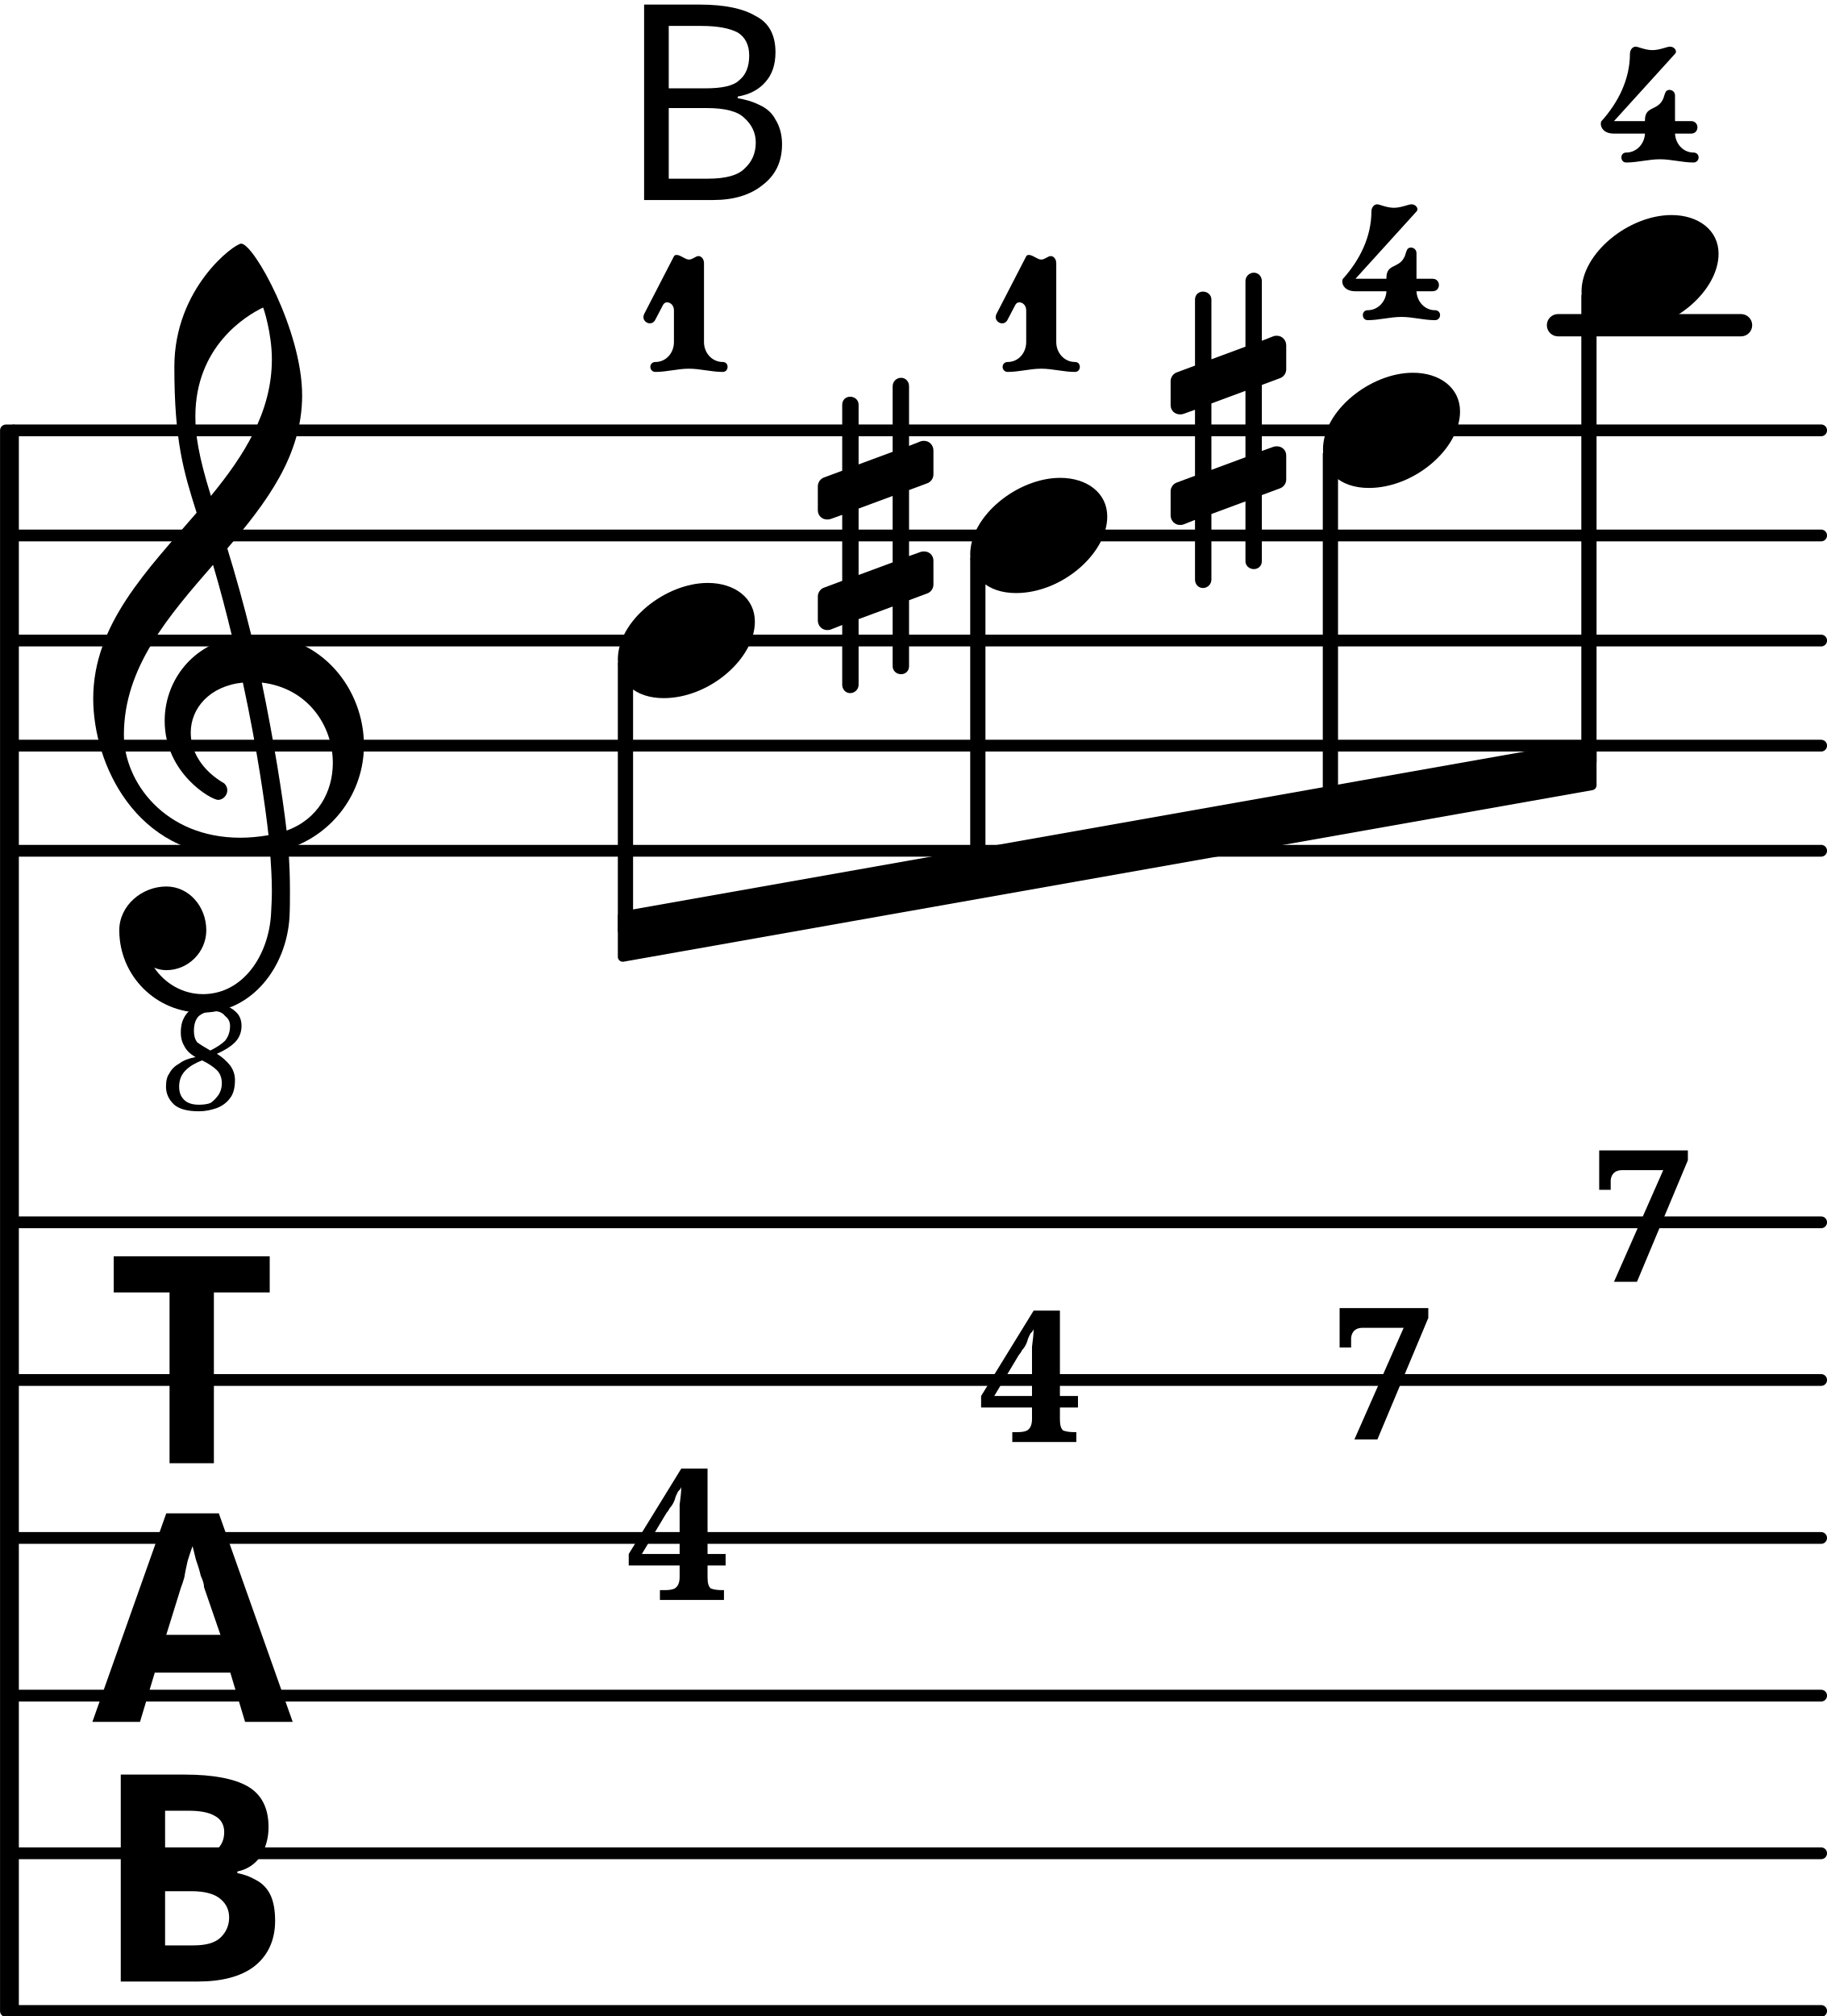
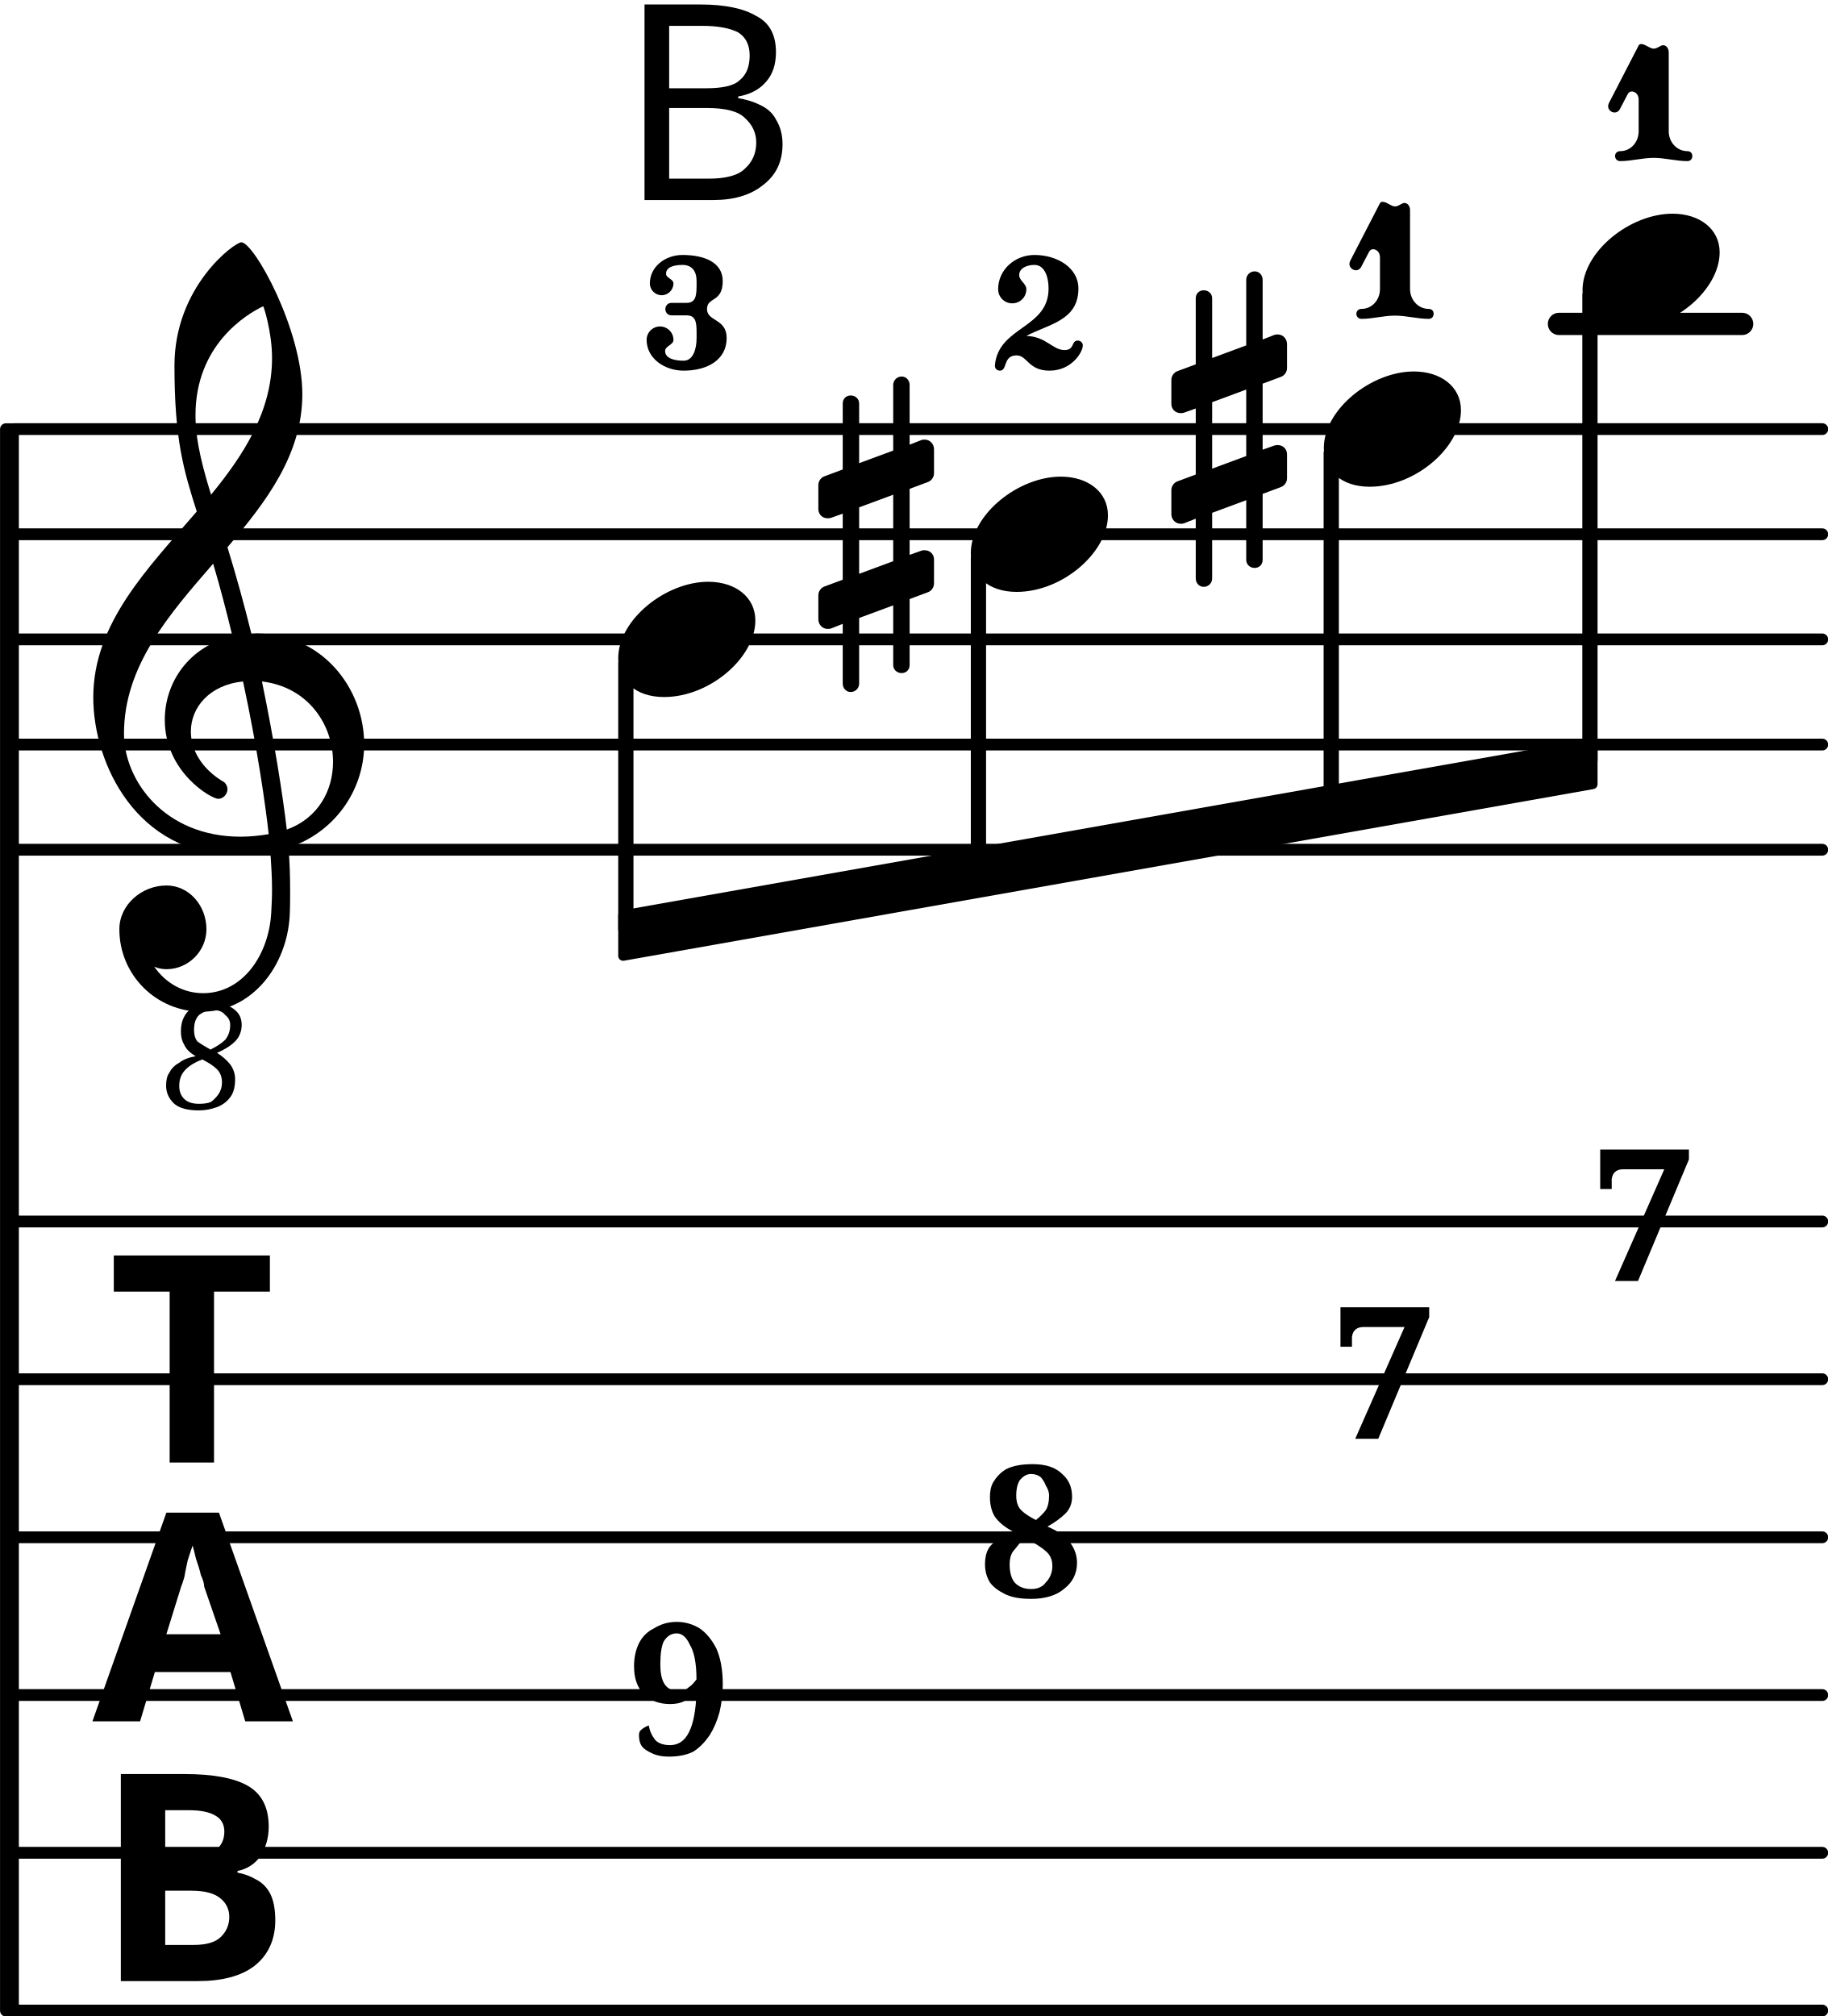
- <svg xmlns="http://www.w3.org/2000/svg" preserveAspectRatio="xMidYMid meet" viewBox="-0.079 -4.192 17.38 19.18">
+ <svg xmlns="http://www.w3.org/2000/svg" preserveAspectRatio="xMidYMid meet" viewBox="-0.079 -4.178 17.38 19.17">
  <g transform="translate(0, -1.098)">
    <rect x="14.64" y="-0.106" width="1.954" height="0.212" ry="0.106" fill="currentColor" />
  </g>
  <g transform="translate(0, 3.902)">
    <line stroke-linejoin="round" stroke-linecap="round" stroke-width="0.112" stroke="currentColor" x1="0.056" y1="0" x2="17.25" y2="0" />
  </g>
  <g transform="translate(0, 2.902)">
    <line stroke-linejoin="round" stroke-linecap="round" stroke-width="0.112" stroke="currentColor" x1="0.056" y1="0" x2="17.25" y2="0" />
  </g>
  <g transform="translate(0, 1.902)">
    <line stroke-linejoin="round" stroke-linecap="round" stroke-width="0.112" stroke="currentColor" x1="0.056" y1="0" x2="17.25" y2="0" />
  </g>
  <g transform="translate(0, 0.9023)">
    <line stroke-linejoin="round" stroke-linecap="round" stroke-width="0.112" stroke="currentColor" x1="0.056" y1="0" x2="17.25" y2="0" />
  </g>
  <g transform="translate(0, -0.0977)">
    <line stroke-linejoin="round" stroke-linecap="round" stroke-width="0.112" stroke="currentColor" x1="0.056" y1="0" x2="17.25" y2="0" />
  </g>
  <g transform="translate(0, 14.94)">
    <line stroke-linejoin="round" stroke-linecap="round" stroke-width="0.112" stroke="currentColor" x1="0.056" y1="0" x2="17.25" y2="0" />
  </g>
  <g transform="translate(0, 13.44)">
    <line stroke-linejoin="round" stroke-linecap="round" stroke-width="0.112" stroke="currentColor" x1="0.056" y1="0" x2="17.25" y2="0" />
  </g>
  <g transform="translate(0, 11.94)">
    <line stroke-linejoin="round" stroke-linecap="round" stroke-width="0.112" stroke="currentColor" x1="0.056" y1="0" x2="17.25" y2="0" />
  </g>
  <g transform="translate(0, 10.44)">
    <line stroke-linejoin="round" stroke-linecap="round" stroke-width="0.112" stroke="currentColor" x1="0.056" y1="0" x2="17.25" y2="0" />
  </g>
  <g transform="translate(0, 8.937)">
    <line stroke-linejoin="round" stroke-linecap="round" stroke-width="0.112" stroke="currentColor" x1="0.056" y1="0" x2="17.25" y2="0" />
  </g>
  <g transform="translate(0, 7.437)">
    <line stroke-linejoin="round" stroke-linecap="round" stroke-width="0.112" stroke="currentColor" x1="0.056" y1="0" x2="17.25" y2="0" />
  </g>
  <g transform="translate(5.8, 4.718)">
    <polygon stroke-linejoin="round" stroke-linecap="round" stroke-width="0.094" fill="currentColor" stroke="currentColor" points="9.266 -1.825 9.266 -1.439 0.047 0.193 0.047 -0.193" />
  </g>
-   <g transform="translate(5.8, -2.289)">
+   <g transform="translate(5.8, -2.276)">
    <text font-family="sans" font-size="2.616" text-anchor="start" fill="currentColor">
      <tspan>B</tspan>
    </text>
  </g>
  <g transform="translate(5.8, 1.902)">
    <path transform="scale(0.004, -0.004)" d="M0 -45c0 92 113 182 214 182c64 0 112 -36 112 -92c0 -88 -108 -182 -217 -182c-68 0 -109 39 -109 92z" fill="currentColor" />
  </g>
-   <g transform="translate(6.05, -0.6535)">
-     <path transform="scale(0.0022, -0.0022)" d="M194 486c16 0 29 15 41 15c13 0 24 -13 24 -31v-341c0 -47 35 -86 81 -86c14 0 21 -10 21 -21s-7 -22 -21 -22c-49 0 -97 14 -146 14s-96 -14 -145 -14c-14 0 -22 11 -22 22s8 21 22 21c46 0 80 39 80 86v137c0 23 -16 35 -30 35c-7 0 -13 -4 -17 -11l-34 -65 c-5 -10 -14 -15 -23 -15c-14 0 -28 12 -28 27c0 4 1 8 3 13l129 250c2 4 7 6 11 6c18 0 37 -20 54 -20z" fill="currentColor" />
+   <g transform="translate(6.07, -0.6535)">
+     <path transform="scale(0.0022, -0.0022)" d="M261 266c0 -54 85 -40 85 -125c0 -94 -83 -141 -186 -141c-84 0 -160 54 -160 133c0 32 26 58 58 58s58 -26 58 -58c0 -22 -36 -26 -36 -48c0 -33 42 -42 80 -42c41 0 56 50 56 98v21c0 44 -2 77 -43 77h-65c-18 0 -27 14 -27 27s9 27 27 27h65c42 0 43 36 43 83v11 c0 43 -20 70 -61 70c-34 0 -71 -8 -71 -38c0 -19 32 -23 32 -42c0 -28 -23 -51 -51 -51s-51 23 -51 51c0 72 66 123 141 123c93 0 174 -31 174 -113c0 -94 -68 -67 -68 -121z" fill="currentColor" />
  </g>
  <g transform="translate(0.8, 2.902)">
    <path transform="scale(0.004, -0.004)" d="M265 -635h-5c-108 0 -196 87 -196 196c0 58 53 104 112 104c54 0 95 -48 95 -104c0 -52 -43 -95 -95 -95c-10 0 -20 2 -29 6c26 -38 68 -63 116 -63h3zM403 150c28 -135 50 -272 59 -352c75 27 110 93 110 161c0 88 -59 178 -169 191zM75 26c0 -112 97 -245 277 -245 c21 0 43 2 67 6c-7 65 -27 206 -61 363c-79 -8 -124 -61 -124 -119c0 -43 25 -89 80 -121c5 -5 7 -11 7 -16c0 -12 -10 -23 -22 -23c-16 0 -127 63 -127 188c0 89 58 175 161 198c-14 58 -29 116 -46 173c-106 -122 -212 -244 -212 -404zM354 1194c30 0 145 -207 145 -361 c0 -143 -85 -255 -178 -364c21 -68 40 -137 57 -206c4 0 8 1 12 1c156 0 256 -130 256 -263c0 -113 -74 -212 -180 -246c3 -34 4 -68 4 -102c0 -20 0 -40 -1 -60c-7 -120 -89 -225 -204 -228l1 44c93 2 153 92 159 190c1 19 2 37 2 56c0 30 -2 60 -4 90 c-28 -5 -54 -8 -79 -8c-240 0 -342 219 -342 375c0 177 130 307 246 442c-31 98 -53 170 -53 347c0 188 143 293 159 293zM427 919c0 62 -20 123 -21 123c-40 -19 -161 -92 -161 -259c0 -42 7 -93 37 -189c78 95 145 199 145 325z" fill="currentColor" />
  </g>
  <g transform="translate(1.485, 6.365)">
    <text font-family="serif" font-style="italic" font-size="1.386" text-anchor="start" fill="currentColor">
      <tspan>8</tspan>
    </text>
  </g>
-   <g transform="translate(5.888, 11.03)">
+   <g transform="translate(5.888, 12.51)">
    <text font-family="serif" font-weight="bold" font-size="1.746" text-anchor="start" fill="currentColor">
-       <tspan>4</tspan>
+       <tspan>9</tspan>
    </text>
  </g>
  <g transform="translate(0.9406, 9.729)">
    <text font-family="sans" font-weight="bold" font-size="2.772" text-anchor="start" fill="currentColor">
      <tspan>T</tspan>
    </text>
  </g>
  <g transform="translate(0.8, 12.19)">
    <text font-family="sans" font-weight="bold" font-size="2.772" text-anchor="start" fill="currentColor">
      <tspan>A</tspan>
    </text>
  </g>
  <g transform="translate(0.8201, 14.66)">
    <text font-family="sans" font-weight="bold" font-size="2.772" text-anchor="start" fill="currentColor">
      <tspan>B</tspan>
    </text>
  </g>
  <g transform="translate(5.872, 1.902)">
    <rect x="-0.072" y="0.179" width="0.145" height="2.624" ry="0.047" fill="currentColor" />
  </g>
  <g transform="translate(9.153, 0.9023)">
    <path transform="scale(0.004, -0.004)" d="M0 -45c0 92 113 182 214 182c64 0 112 -36 112 -92c0 -88 -108 -182 -217 -182c-68 0 -109 39 -109 92z" fill="currentColor" />
  </g>
-   <g transform="translate(9.402, -0.6535)">
-     <path transform="scale(0.0022, -0.0022)" d="M194 486c16 0 29 15 41 15c13 0 24 -13 24 -31v-341c0 -47 35 -86 81 -86c14 0 21 -10 21 -21s-7 -22 -21 -22c-49 0 -97 14 -146 14s-96 -14 -145 -14c-14 0 -22 11 -22 22s8 21 22 21c46 0 80 39 80 86v137c0 23 -16 35 -30 35c-7 0 -13 -4 -17 -11l-34 -65 c-5 -10 -14 -15 -23 -15c-14 0 -28 12 -28 27c0 4 1 8 3 13l129 250c2 4 7 6 11 6c18 0 37 -20 54 -20z" fill="currentColor" />
+   <g transform="translate(9.382, -0.6535)">
+     <path transform="scale(0.0022, -0.0022)" d="M94 66c-60 0 -39 -66 -72 -66c-11 0 -22 7 -22 21v2c15 169 232 158 232 332c0 50 -17 102 -61 102c-33 0 -66 -14 -66 -44c0 -24 31 -37 31 -61c0 -34 -27 -61 -61 -61s-61 27 -61 61c0 84 72 148 157 148c98 0 190 -55 190 -145c0 -140 -131 -154 -225 -205 c85 -2 113 -61 165 -61c45 0 28 41 57 41c11 0 22 -8 22 -21c0 -29 -48 -109 -144 -109c-92 0 -96 66 -142 66z" fill="currentColor" />
  </g>
-   <g transform="translate(9.241, 9.527)">
+   <g transform="translate(9.241, 11.01)">
    <text font-family="serif" font-weight="bold" font-size="1.746" text-anchor="start" fill="currentColor">
-       <tspan>4</tspan>
+       <tspan>8</tspan>
    </text>
  </g>
  <g transform="translate(9.225, 1.902)">
    <rect x="-0.072" y="-0.821" width="0.145" height="3.036" ry="0.047" fill="currentColor" />
  </g>
  <g transform="translate(7.703, 0.9023)">
    <path transform="scale(0.004, -0.004)" d="M0 117c0 9 6 18 15 21l43 16v157c0 11 8 19 19 19s20 -8 20 -19v-142l81 30v156c0 11 9 20 20 20s19 -9 19 -20v-142l28 11c3 1 5 1 8 1c12 0 22 -10 22 -23v-57c0 -9 -6 -18 -15 -21l-43 -16v-157l28 10c3 1 5 1 8 1c12 0 22 -9 22 -22v-57c0 -9 -6 -18 -15 -21l-43 -16 v-157c0 -11 -8 -19 -19 -19s-20 8 -20 19v142l-81 -30v-156c0 -11 -9 -20 -20 -20s-19 9 -19 20v142l-28 -11c-3 -1 -5 -1 -8 -1c-12 0 -22 10 -22 23v57c0 9 6 18 15 21l43 16v157l-28 -10c-3 -1 -5 -1 -8 -1c-12 0 -22 9 -22 22v57zM178 94l-81 -30v-158l81 30v158z" fill="currentColor" />
  </g>
  <g transform="translate(12.51, -0.0977)">
    <path transform="scale(0.004, -0.004)" d="M0 -45c0 92 113 182 214 182c64 0 112 -36 112 -92c0 -88 -108 -182 -217 -182c-68 0 -109 39 -109 92z" fill="currentColor" />
  </g>
-   <g transform="translate(12.7, -1.146)">
-     <path transform="scale(0.0022, -0.0022)" d="M148 501c10 0 41 -15 72 -15c32 0 63 15 76 15c15 0 26 -11 26 -21c0 -4 -1 -7 -4 -10l-264 -291h134v4c0 60 50 41 75 85c7 11 8 24 14 36c3 7 10 10 17 10c11 0 24 -8 24 -25v-110h70c18 0 27 -14 27 -27s-9 -27 -27 -27h-70c2 -45 36 -82 80 -82c14 0 22 -10 22 -21 s-8 -22 -22 -22c-49 0 -96 14 -145 14s-97 -14 -146 -14c-14 0 -21 11 -21 22s7 21 21 21c44 0 79 37 81 82h-134c-43 0 -57 25 -57 42c0 5 1 10 3 12c73 81 123 182 123 291c0 17 11 31 25 31z" fill="currentColor" />
+   <g transform="translate(12.76, -1.146)">
+     <path transform="scale(0.0022, -0.0022)" d="M194 486c16 0 29 15 41 15c13 0 24 -13 24 -31v-341c0 -47 35 -86 81 -86c14 0 21 -10 21 -21s-7 -22 -21 -22c-49 0 -97 14 -146 14s-96 -14 -145 -14c-14 0 -22 11 -22 22s8 21 22 21c46 0 80 39 80 86v137c0 23 -16 35 -30 35c-7 0 -13 -4 -17 -11l-34 -65 c-5 -10 -14 -15 -23 -15c-14 0 -28 12 -28 27c0 4 1 8 3 13l129 250c2 4 7 6 11 6c18 0 37 -20 54 -20z" fill="currentColor" />
  </g>
  <g transform="translate(12.59, 9.503)">
    <text font-family="serif" font-weight="bold" font-size="1.746" text-anchor="start" fill="currentColor">
      <tspan>7</tspan>
    </text>
  </g>
  <g transform="translate(12.58, 1.902)">
    <rect x="-0.072" y="-1.821" width="0.145" height="3.449" ry="0.047" fill="currentColor" />
  </g>
  <g transform="translate(11.06, -0.0977)">
    <path transform="scale(0.004, -0.004)" d="M0 117c0 9 6 18 15 21l43 16v157c0 11 8 19 19 19s20 -8 20 -19v-142l81 30v156c0 11 9 20 20 20s19 -9 19 -20v-142l28 11c3 1 5 1 8 1c12 0 22 -10 22 -23v-57c0 -9 -6 -18 -15 -21l-43 -16v-157l28 10c3 1 5 1 8 1c12 0 22 -9 22 -22v-57c0 -9 -6 -18 -15 -21l-43 -16 v-157c0 -11 -8 -19 -19 -19s-20 8 -20 19v142l-81 -30v-156c0 -11 -9 -20 -20 -20s-19 9 -19 20v142l-28 -11c-3 -1 -5 -1 -8 -1c-12 0 -22 10 -22 23v57c0 9 6 18 15 21l43 16v157l-28 -10c-3 -1 -5 -1 -8 -1c-12 0 -22 9 -22 22v57zM178 94l-81 -30v-158l81 30v158z" fill="currentColor" />
  </g>
  <g transform="translate(14.97, -1.598)">
    <path transform="scale(0.004, -0.004)" d="M0 -45c0 92 113 182 214 182c64 0 112 -36 112 -92c0 -88 -108 -182 -217 -182c-68 0 -109 39 -109 92z" fill="currentColor" />
  </g>
-   <g transform="translate(15.16, -2.646)">
-     <path transform="scale(0.0022, -0.0022)" d="M148 501c10 0 41 -15 72 -15c32 0 63 15 76 15c15 0 26 -11 26 -21c0 -4 -1 -7 -4 -10l-264 -291h134v4c0 60 50 41 75 85c7 11 8 24 14 36c3 7 10 10 17 10c11 0 24 -8 24 -25v-110h70c18 0 27 -14 27 -27s-9 -27 -27 -27h-70c2 -45 36 -82 80 -82c14 0 22 -10 22 -21 s-8 -22 -22 -22c-49 0 -96 14 -145 14s-97 -14 -146 -14c-14 0 -21 11 -21 22s7 21 21 21c44 0 79 37 81 82h-134c-43 0 -57 25 -57 42c0 5 1 10 3 12c73 81 123 182 123 291c0 17 11 31 25 31z" fill="currentColor" />
+   <g transform="translate(15.22, -2.646)">
+     <path transform="scale(0.0022, -0.0022)" d="M194 486c16 0 29 15 41 15c13 0 24 -13 24 -31v-341c0 -47 35 -86 81 -86c14 0 21 -10 21 -21s-7 -22 -21 -22c-49 0 -97 14 -146 14s-96 -14 -145 -14c-14 0 -22 11 -22 22s8 21 22 21c46 0 80 39 80 86v137c0 23 -16 35 -30 35c-7 0 -13 -4 -17 -11l-34 -65 c-5 -10 -14 -15 -23 -15c-14 0 -28 12 -28 27c0 4 1 8 3 13l129 250c2 4 7 6 11 6c18 0 37 -20 54 -20z" fill="currentColor" />
  </g>
  <g transform="translate(15.06, 8.003)">
    <text font-family="serif" font-weight="bold" font-size="1.746" text-anchor="start" fill="currentColor">
      <tspan>7</tspan>
    </text>
  </g>
  <g transform="translate(15.04, 1.902)">
    <rect x="-0.072" y="-3.321" width="0.145" height="4.518" ry="0.047" fill="currentColor" />
  </g>
  <g transform="translate(-0.0786, 7.42)">
    <rect x="0" y="-7.573" width="0.179" height="15.15" ry="0.056" fill="currentColor" />
  </g>
</svg>
